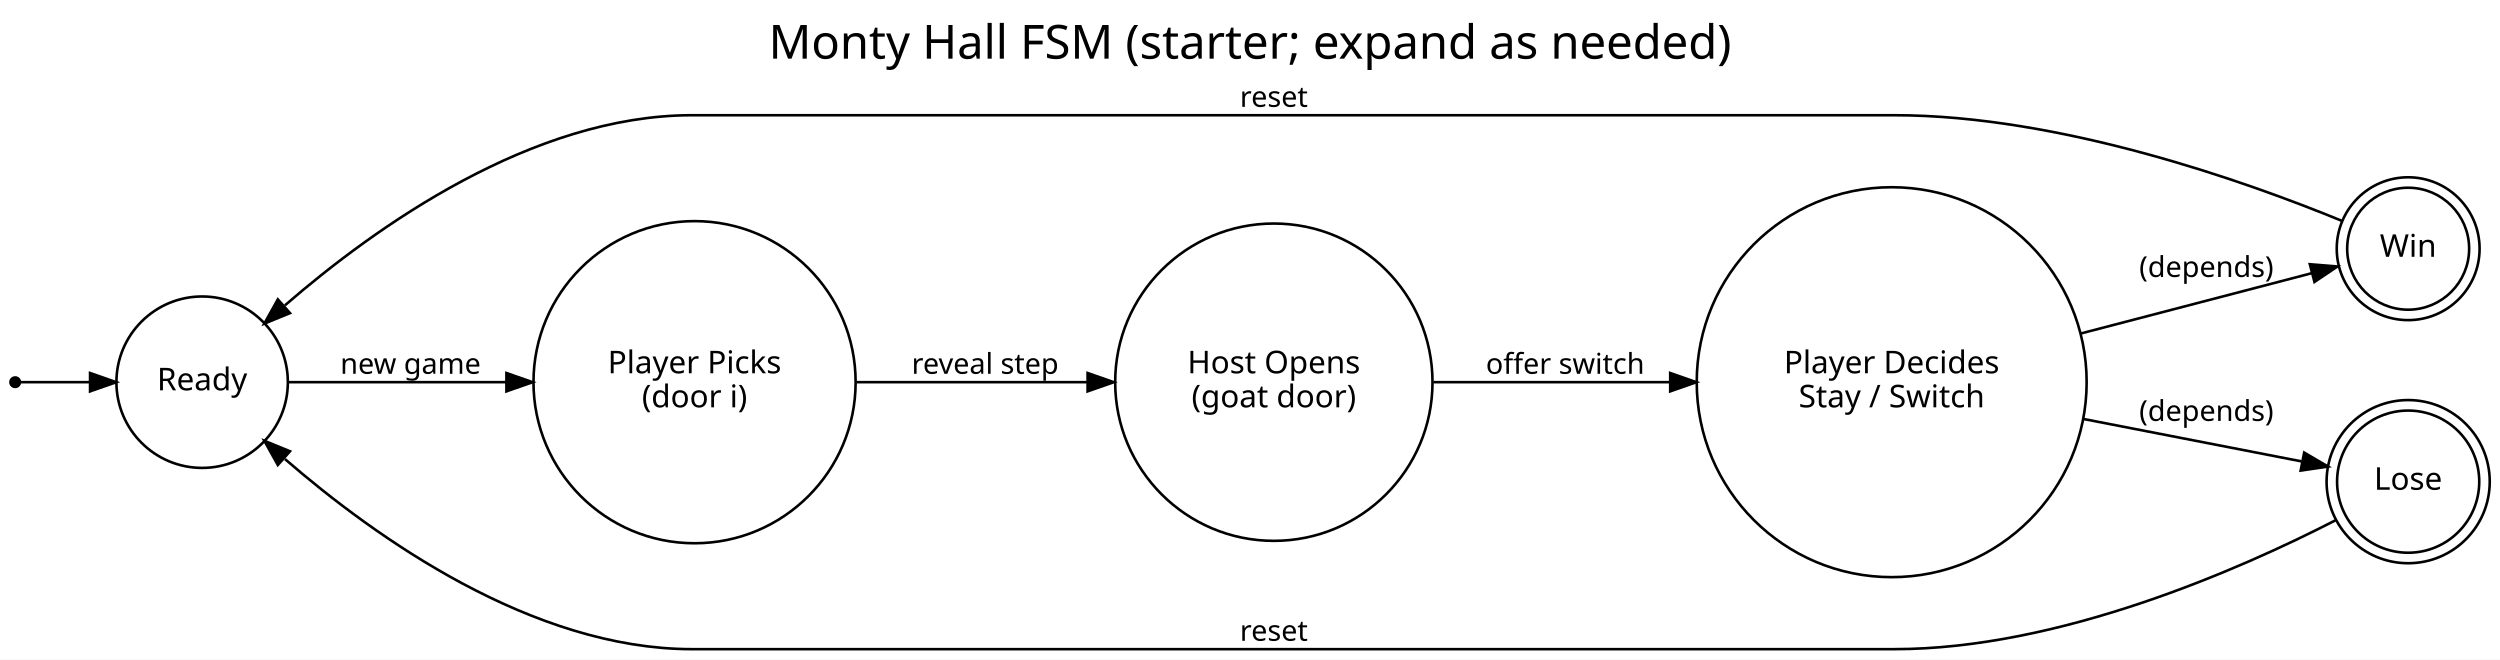
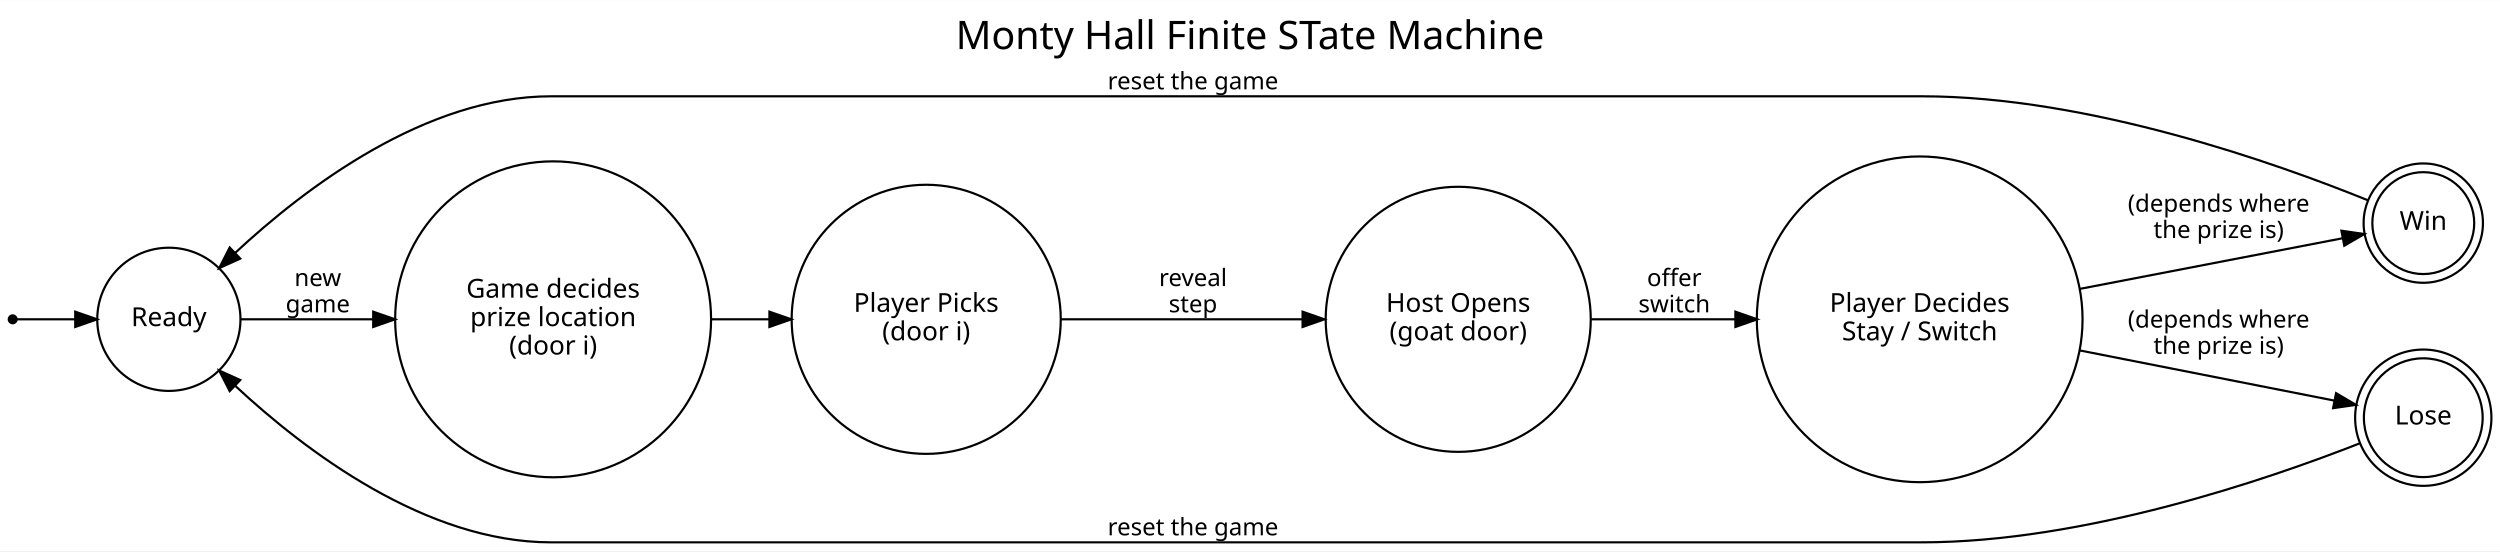
- <svg xmlns="http://www.w3.org/2000/svg" width="955pt" height="252pt" viewBox="0.00 0.00 955.18 252.00">
+ <svg xmlns="http://www.w3.org/2000/svg" width="1143pt" height="252pt" viewBox="0.00 0.00 1143.43 252.00">
  <g id="graph0" class="graph" transform="scale(1 1) rotate(0) translate(4 248)">
-     <polygon fill="white" stroke="transparent" points="-4,4 -4,-248 951.18,-248 951.18,4 -4,4" />
-     <text text-anchor="middle" x="473.59" y="-225.6" font-family="Times-Roman" font-size="18.00">Monty Hall FSM (starter; expand as needed)</text>
+     <polygon fill="white" stroke="transparent" points="-4,4 -4,-248 1139.43,-248 1139.43,4 -4,4" />
+     <text text-anchor="middle" x="567.71" y="-225.6" font-family="Times-Roman" font-size="18.00">Monty Hall Finite STate Machine</text>
    <g id="node1" class="node">
      <ellipse fill="black" stroke="black" cx="1.8" cy="-102" rx="1.8" ry="1.8" />
    </g>
    <g id="node2" class="node">
      <ellipse fill="none" stroke="black" cx="73.23" cy="-102" rx="32.75" ry="32.75" />
      <text text-anchor="middle" x="73.23" y="-98.9" font-family="Times-Roman" font-size="12.00">Ready</text>
    </g>
    <g id="edge1" class="edge">
      <path fill="none" stroke="black" d="M3.78,-102C7.06,-102 18.11,-102 30.41,-102" />
      <polygon fill="black" stroke="black" points="30.41,-105.5 40.41,-102 30.41,-98.5 30.41,-105.5" />
    </g>
    <g id="node3" class="node">
-       <ellipse fill="none" stroke="black" cx="261.37" cy="-102" rx="61.54" ry="61.54" />
-       <text text-anchor="middle" x="261.37" y="-105.4" font-family="Times-Roman" font-size="12.00">Player Picks</text>
-       <text text-anchor="middle" x="261.37" y="-92.4" font-family="Times-Roman" font-size="12.00">(door i)</text>
+       <ellipse fill="none" stroke="black" cx="248.98" cy="-102" rx="72.25" ry="72.25" />
+       <text text-anchor="middle" x="248.98" y="-111.9" font-family="Times-Roman" font-size="12.00">Game decides</text>
+       <text text-anchor="middle" x="248.98" y="-98.9" font-family="Times-Roman" font-size="12.00"> prize location</text>
+       <text text-anchor="middle" x="248.98" y="-85.9" font-family="Times-Roman" font-size="12.00">(door i)</text>
    </g>
    <g id="edge2" class="edge">
-       <path fill="none" stroke="black" d="M106.23,-102C129.1,-102 160.79,-102 189.48,-102" />
-       <polygon fill="black" stroke="black" points="189.49,-105.5 199.49,-102 189.49,-98.5 189.49,-105.5" />
-       <text text-anchor="middle" x="152.85" y="-105.2" font-family="Times-Roman" font-size="11.00">new game</text>
+       <path fill="none" stroke="black" d="M106.09,-102C123.18,-102 145.08,-102 166.55,-102" />
+       <polygon fill="black" stroke="black" points="166.69,-105.5 176.69,-102 166.69,-98.5 166.69,-105.5" />
+       <text text-anchor="middle" x="141.35" y="-117.2" font-family="Times-Roman" font-size="11.00">new</text>
+       <text text-anchor="middle" x="141.35" y="-105.2" font-family="Times-Roman" font-size="11.00"> game</text>
    </g>
    <g id="node4" class="node">
-       <ellipse fill="none" stroke="black" cx="482.7" cy="-102" rx="60.62" ry="60.62" />
-       <text text-anchor="middle" x="482.7" y="-105.4" font-family="Times-Roman" font-size="12.00">Host Opens</text>
-       <text text-anchor="middle" x="482.7" y="-92.4" font-family="Times-Roman" font-size="12.00">(goat door)</text>
+       <ellipse fill="none" stroke="black" cx="419.62" cy="-102" rx="61.54" ry="61.54" />
+       <text text-anchor="middle" x="419.62" y="-105.4" font-family="Times-Roman" font-size="12.00">Player Picks</text>
+       <text text-anchor="middle" x="419.62" y="-92.4" font-family="Times-Roman" font-size="12.00">(door i)</text>
    </g>
    <g id="edge3" class="edge">
-       <path fill="none" stroke="black" d="M323.17,-102C350.5,-102 382.91,-102 411.28,-102" />
-       <polygon fill="black" stroke="black" points="411.54,-105.5 421.54,-102 411.54,-98.5 411.54,-105.5" />
-       <text text-anchor="middle" x="372.39" y="-105.2" font-family="Times-Roman" font-size="11.00">reveal step</text>
+       <path fill="none" stroke="black" d="M321.5,-102C330.21,-102 339.11,-102 347.81,-102" />
+       <polygon fill="black" stroke="black" points="347.91,-105.5 357.91,-102 347.91,-98.5 347.91,-105.5" />
    </g>
    <g id="node5" class="node">
-       <ellipse fill="none" stroke="black" cx="718.76" cy="-102" rx="74.49" ry="74.49" />
-       <text text-anchor="middle" x="718.76" y="-105.4" font-family="Times-Roman" font-size="12.00">Player Decides</text>
-       <text text-anchor="middle" x="718.76" y="-92.4" font-family="Times-Roman" font-size="12.00">Stay / Switch</text>
+       <ellipse fill="none" stroke="black" cx="662.95" cy="-102" rx="60.62" ry="60.62" />
+       <text text-anchor="middle" x="662.95" y="-105.4" font-family="Times-Roman" font-size="12.00">Host Opens</text>
+       <text text-anchor="middle" x="662.95" y="-92.4" font-family="Times-Roman" font-size="12.00">(goat door)</text>
    </g>
    <g id="edge4" class="edge">
-       <path fill="none" stroke="black" d="M543.67,-102C571.17,-102 604.24,-102 634.13,-102" />
-       <polygon fill="black" stroke="black" points="634.14,-105.5 644.14,-102 634.14,-98.5 634.14,-105.5" />
-       <text text-anchor="middle" x="594.01" y="-105.2" font-family="Times-Roman" font-size="11.00">offer switch</text>
+       <path fill="none" stroke="black" d="M481.21,-102C514.75,-102 556.62,-102 591.61,-102" />
+       <polygon fill="black" stroke="black" points="591.76,-105.5 601.76,-102 591.76,-98.5 591.76,-105.5" />
+       <text text-anchor="middle" x="541.64" y="-117.2" font-family="Times-Roman" font-size="11.00">reveal</text>
+       <text text-anchor="middle" x="541.64" y="-105.2" font-family="Times-Roman" font-size="11.00"> step</text>
    </g>
    <g id="node6" class="node">
-       <ellipse fill="none" stroke="black" cx="916.09" cy="-153" rx="23.3" ry="23.3" />
-       <ellipse fill="none" stroke="black" cx="916.09" cy="-153" rx="27.29" ry="27.29" />
-       <text text-anchor="middle" x="916.09" y="-149.9" font-family="Times-Roman" font-size="12.00">Win</text>
+       <ellipse fill="none" stroke="black" cx="874.01" cy="-102" rx="74.49" ry="74.49" />
+       <text text-anchor="middle" x="874.01" y="-105.4" font-family="Times-Roman" font-size="12.00">Player Decides</text>
+       <text text-anchor="middle" x="874.01" y="-92.4" font-family="Times-Roman" font-size="12.00">Stay / Switch</text>
    </g>
    <g id="edge5" class="edge">
-       <path fill="none" stroke="black" d="M790.83,-120.56C820.8,-128.38 854.39,-137.15 879.08,-143.6" />
-       <polygon fill="black" stroke="black" points="878.52,-147.07 889.08,-146.21 880.29,-140.3 878.52,-147.07" />
-       <text text-anchor="middle" x="839" y="-142.2" font-family="Times-Roman" font-size="11.00">(depends)</text>
+       <path fill="none" stroke="black" d="M723.86,-102C744.37,-102 767.69,-102 789.71,-102" />
+       <polygon fill="black" stroke="black" points="789.72,-105.5 799.72,-102 789.72,-98.5 789.72,-105.5" />
+       <text text-anchor="middle" x="761.76" y="-117.2" font-family="Times-Roman" font-size="11.00">offer</text>
+       <text text-anchor="middle" x="761.76" y="-105.2" font-family="Times-Roman" font-size="11.00"> switch</text>
    </g>
    <g id="node7" class="node">
-       <ellipse fill="none" stroke="black" cx="916.09" cy="-64" rx="27.16" ry="27.16" />
-       <ellipse fill="none" stroke="black" cx="916.09" cy="-64" rx="31.17" ry="31.17" />
-       <text text-anchor="middle" x="916.09" y="-60.9" font-family="Times-Roman" font-size="12.00">Lose</text>
+       <ellipse fill="none" stroke="black" cx="1104.34" cy="-146" rx="23.3" ry="23.3" />
+       <ellipse fill="none" stroke="black" cx="1104.34" cy="-146" rx="27.29" ry="27.29" />
+       <text text-anchor="middle" x="1104.34" y="-142.9" font-family="Times-Roman" font-size="12.00">Win</text>
    </g>
    <g id="edge6" class="edge">
-       <path fill="none" stroke="black" d="M791.94,-87.96C820.15,-82.47 851.41,-76.39 875.38,-71.73" />
-       <polygon fill="black" stroke="black" points="876.36,-75.1 885.5,-69.76 875.02,-68.23 876.36,-75.1" />
-       <text text-anchor="middle" x="839" y="-87.2" font-family="Times-Roman" font-size="11.00">(depends)</text>
+       <path fill="none" stroke="black" d="M947.25,-115.92C987.34,-123.65 1035.43,-132.91 1067.54,-139.1" />
+       <polygon fill="black" stroke="black" points="1066.89,-142.54 1077.37,-141 1068.21,-135.67 1066.89,-142.54" />
+       <text text-anchor="middle" x="1010.75" y="-151.2" font-family="Times-Roman" font-size="11.00">(depends where</text>
+       <text text-anchor="middle" x="1010.75" y="-139.2" font-family="Times-Roman" font-size="11.00"> the prize is)</text>
+     </g>
+     <g id="node8" class="node">
+       <ellipse fill="none" stroke="black" cx="1104.34" cy="-57" rx="27.16" ry="27.16" />
+       <ellipse fill="none" stroke="black" cx="1104.34" cy="-57" rx="31.17" ry="31.17" />
+       <text text-anchor="middle" x="1104.34" y="-53.9" font-family="Times-Roman" font-size="12.00">Lose</text>
    </g>
    <g id="edge7" class="edge">
-       <path fill="none" stroke="black" d="M890.65,-163.69C854.18,-178.65 783.02,-204 719.76,-204 260.37,-204 260.37,-204 260.37,-204 199.47,-204 139.63,-161.5 104.86,-131.36" />
-       <polygon fill="black" stroke="black" points="106.79,-128.4 96.99,-124.38 102.15,-133.64 106.79,-128.4" />
-       <text text-anchor="middle" x="482.7" y="-207.2" font-family="Times-Roman" font-size="11.00">reset</text>
+       <path fill="none" stroke="black" d="M946.94,-87.82C985.51,-80.22 1031.57,-71.14 1063.67,-64.82" />
+       <polygon fill="black" stroke="black" points="1064.45,-68.23 1073.58,-62.87 1063.09,-61.36 1064.45,-68.23" />
+       <text text-anchor="middle" x="1010.75" y="-98.2" font-family="Times-Roman" font-size="11.00">(depends where</text>
+       <text text-anchor="middle" x="1010.75" y="-86.2" font-family="Times-Roman" font-size="11.00"> the prize is)</text>
    </g>
    <g id="edge8" class="edge">
-       <path fill="none" stroke="black" d="M888.5,-49.32C851.73,-30.42 782.74,0 719.76,0 260.37,0 260.37,0 260.37,0 199.47,0 139.63,-42.5 104.86,-72.64" />
-       <polygon fill="black" stroke="black" points="102.15,-70.36 96.99,-79.62 106.79,-75.6 102.15,-70.36" />
-       <text text-anchor="middle" x="482.7" y="-3.2" font-family="Times-Roman" font-size="11.00">reset</text>
+       <path fill="none" stroke="black" d="M1078.86,-156.5C1037.61,-173.22 951.29,-204 875.01,-204 247.98,-204 247.98,-204 247.98,-204 190.82,-204 135.84,-162.44 103.55,-132.38" />
+       <polygon fill="black" stroke="black" points="105.88,-129.77 96.23,-125.4 101.05,-134.84 105.88,-129.77" />
+       <text text-anchor="middle" x="541.64" y="-207.2" font-family="Times-Roman" font-size="11.00">reset the game</text>
+     </g>
+     <g id="edge9" class="edge">
+       <path fill="none" stroke="black" d="M1075.42,-45.33C1032.94,-28.65 949.16,0 875.01,0 247.98,0 247.98,0 247.98,0 190.82,0 135.84,-41.56 103.55,-71.62" />
+       <polygon fill="black" stroke="black" points="101.05,-69.16 96.23,-78.6 105.88,-74.23 101.05,-69.16" />
+       <text text-anchor="middle" x="541.64" y="-3.2" font-family="Times-Roman" font-size="11.00">reset the game</text>
    </g>
  </g>
</svg>
